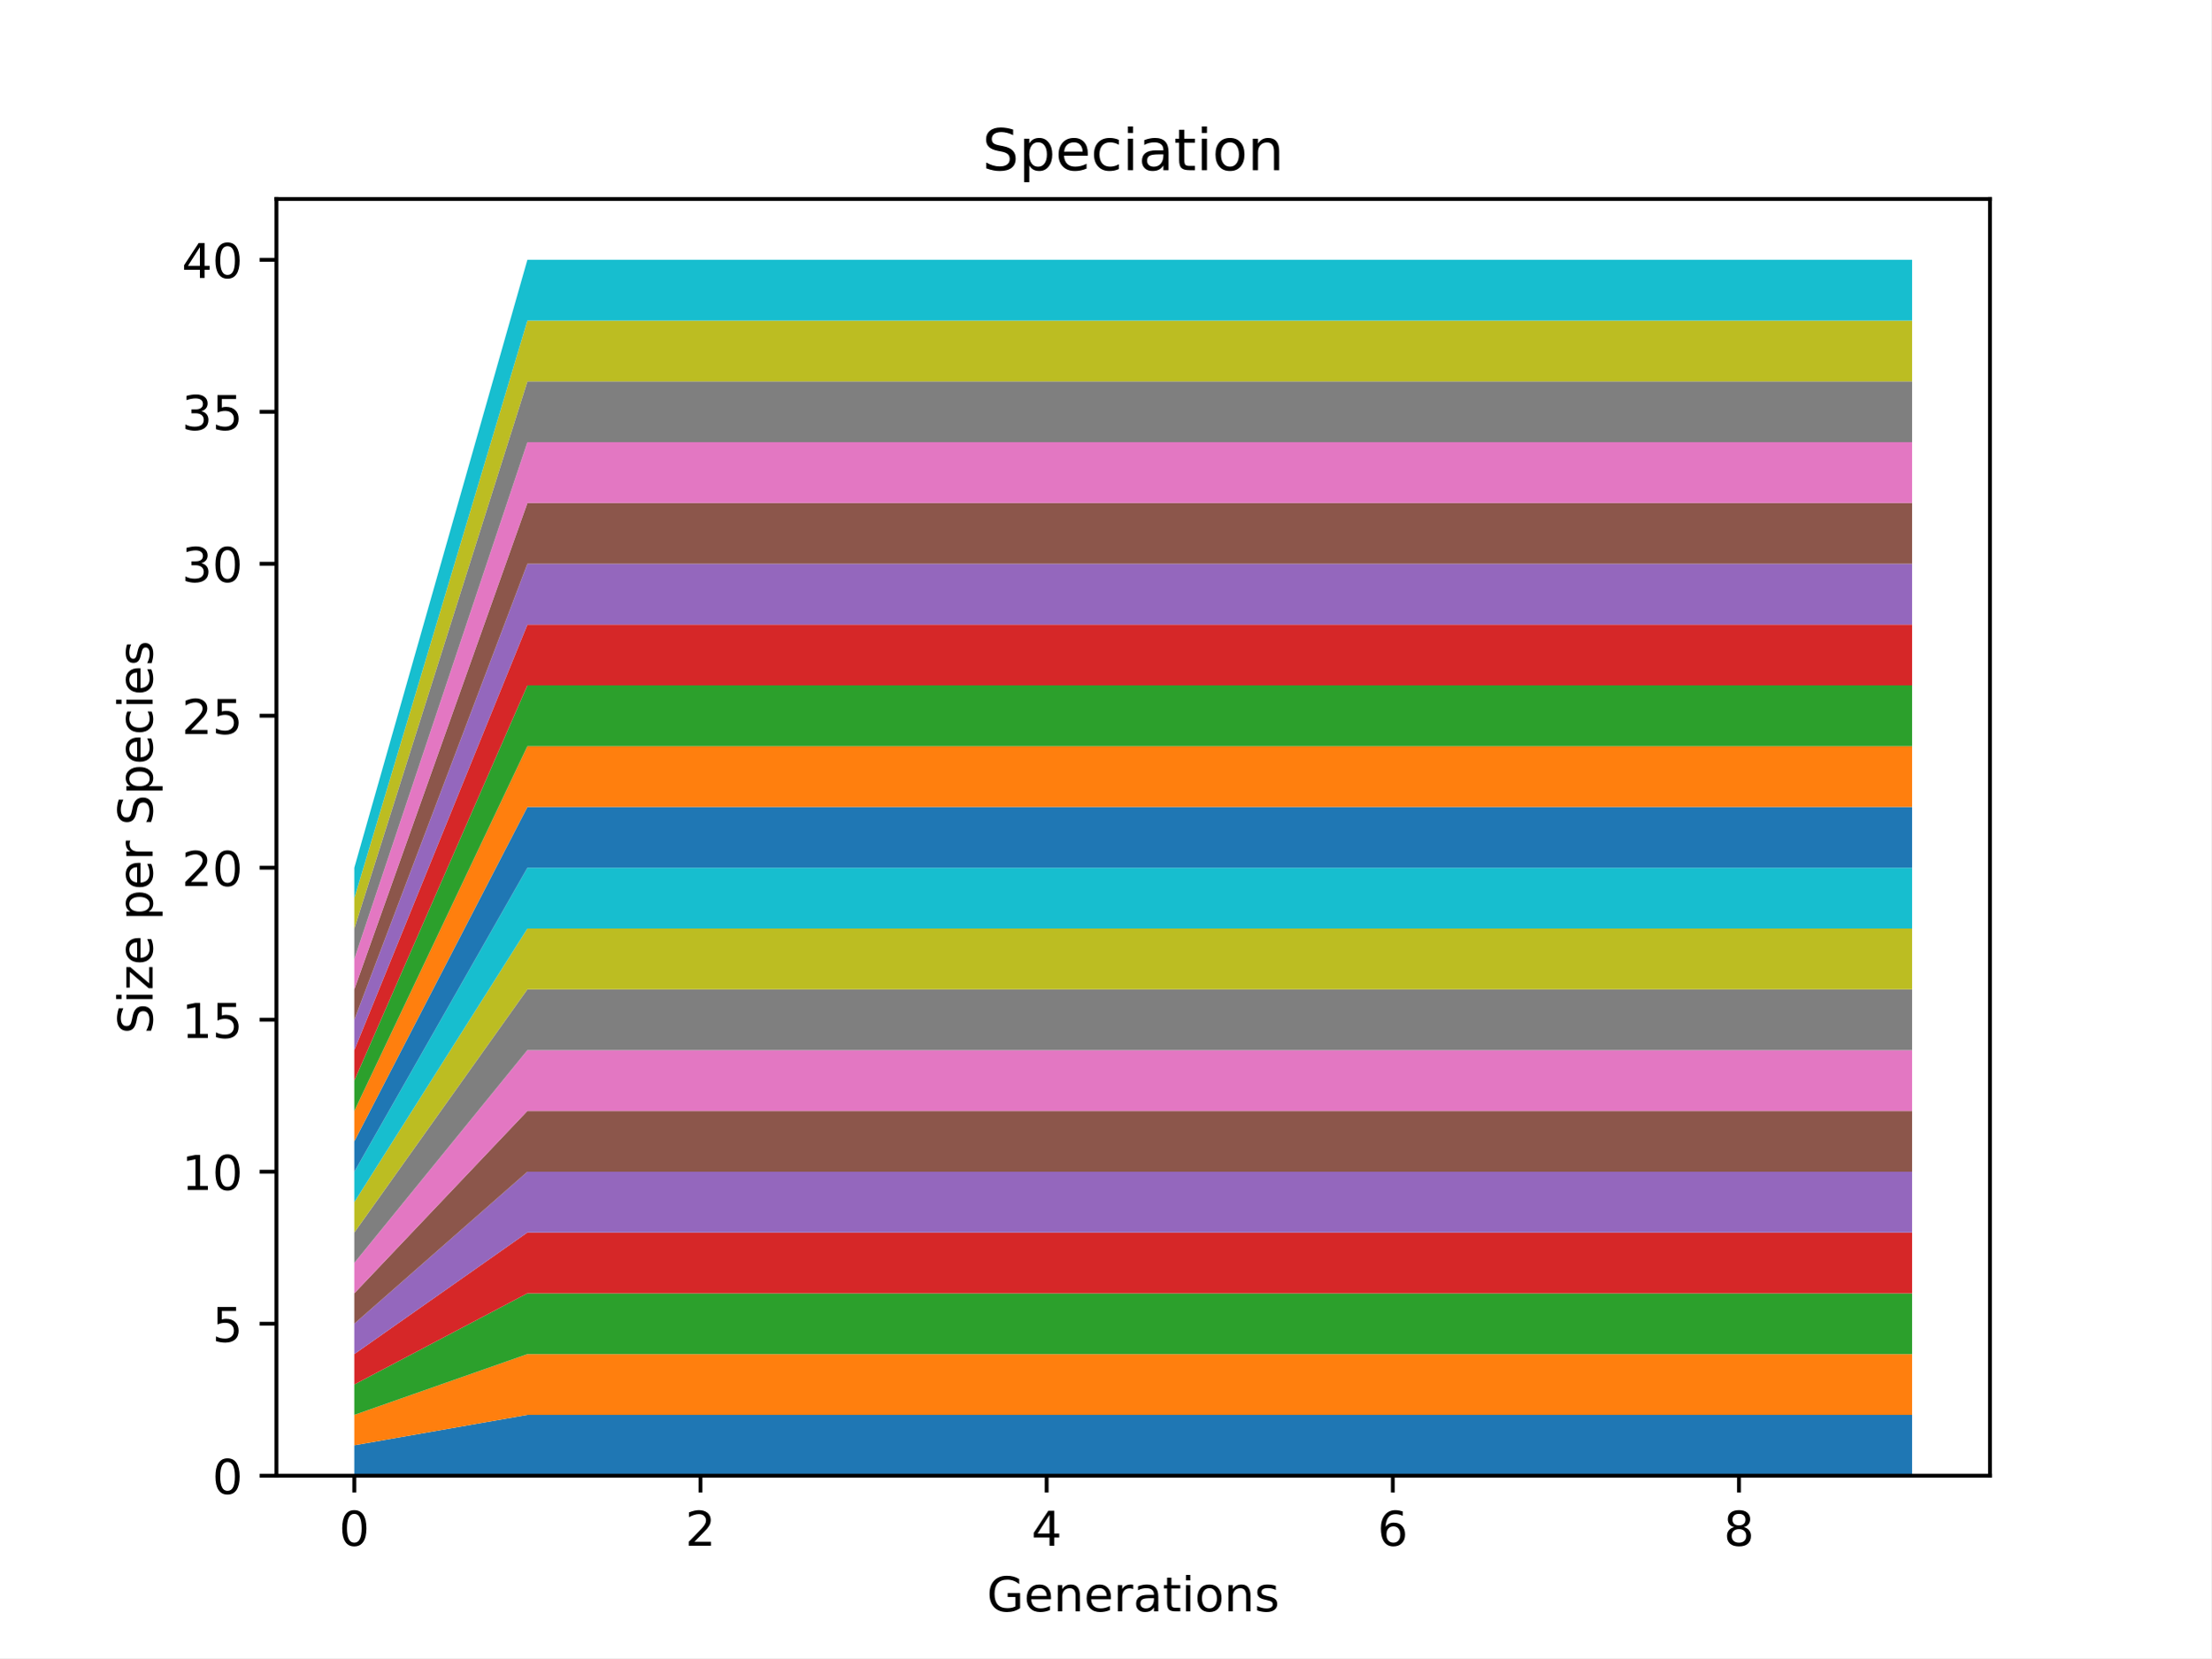
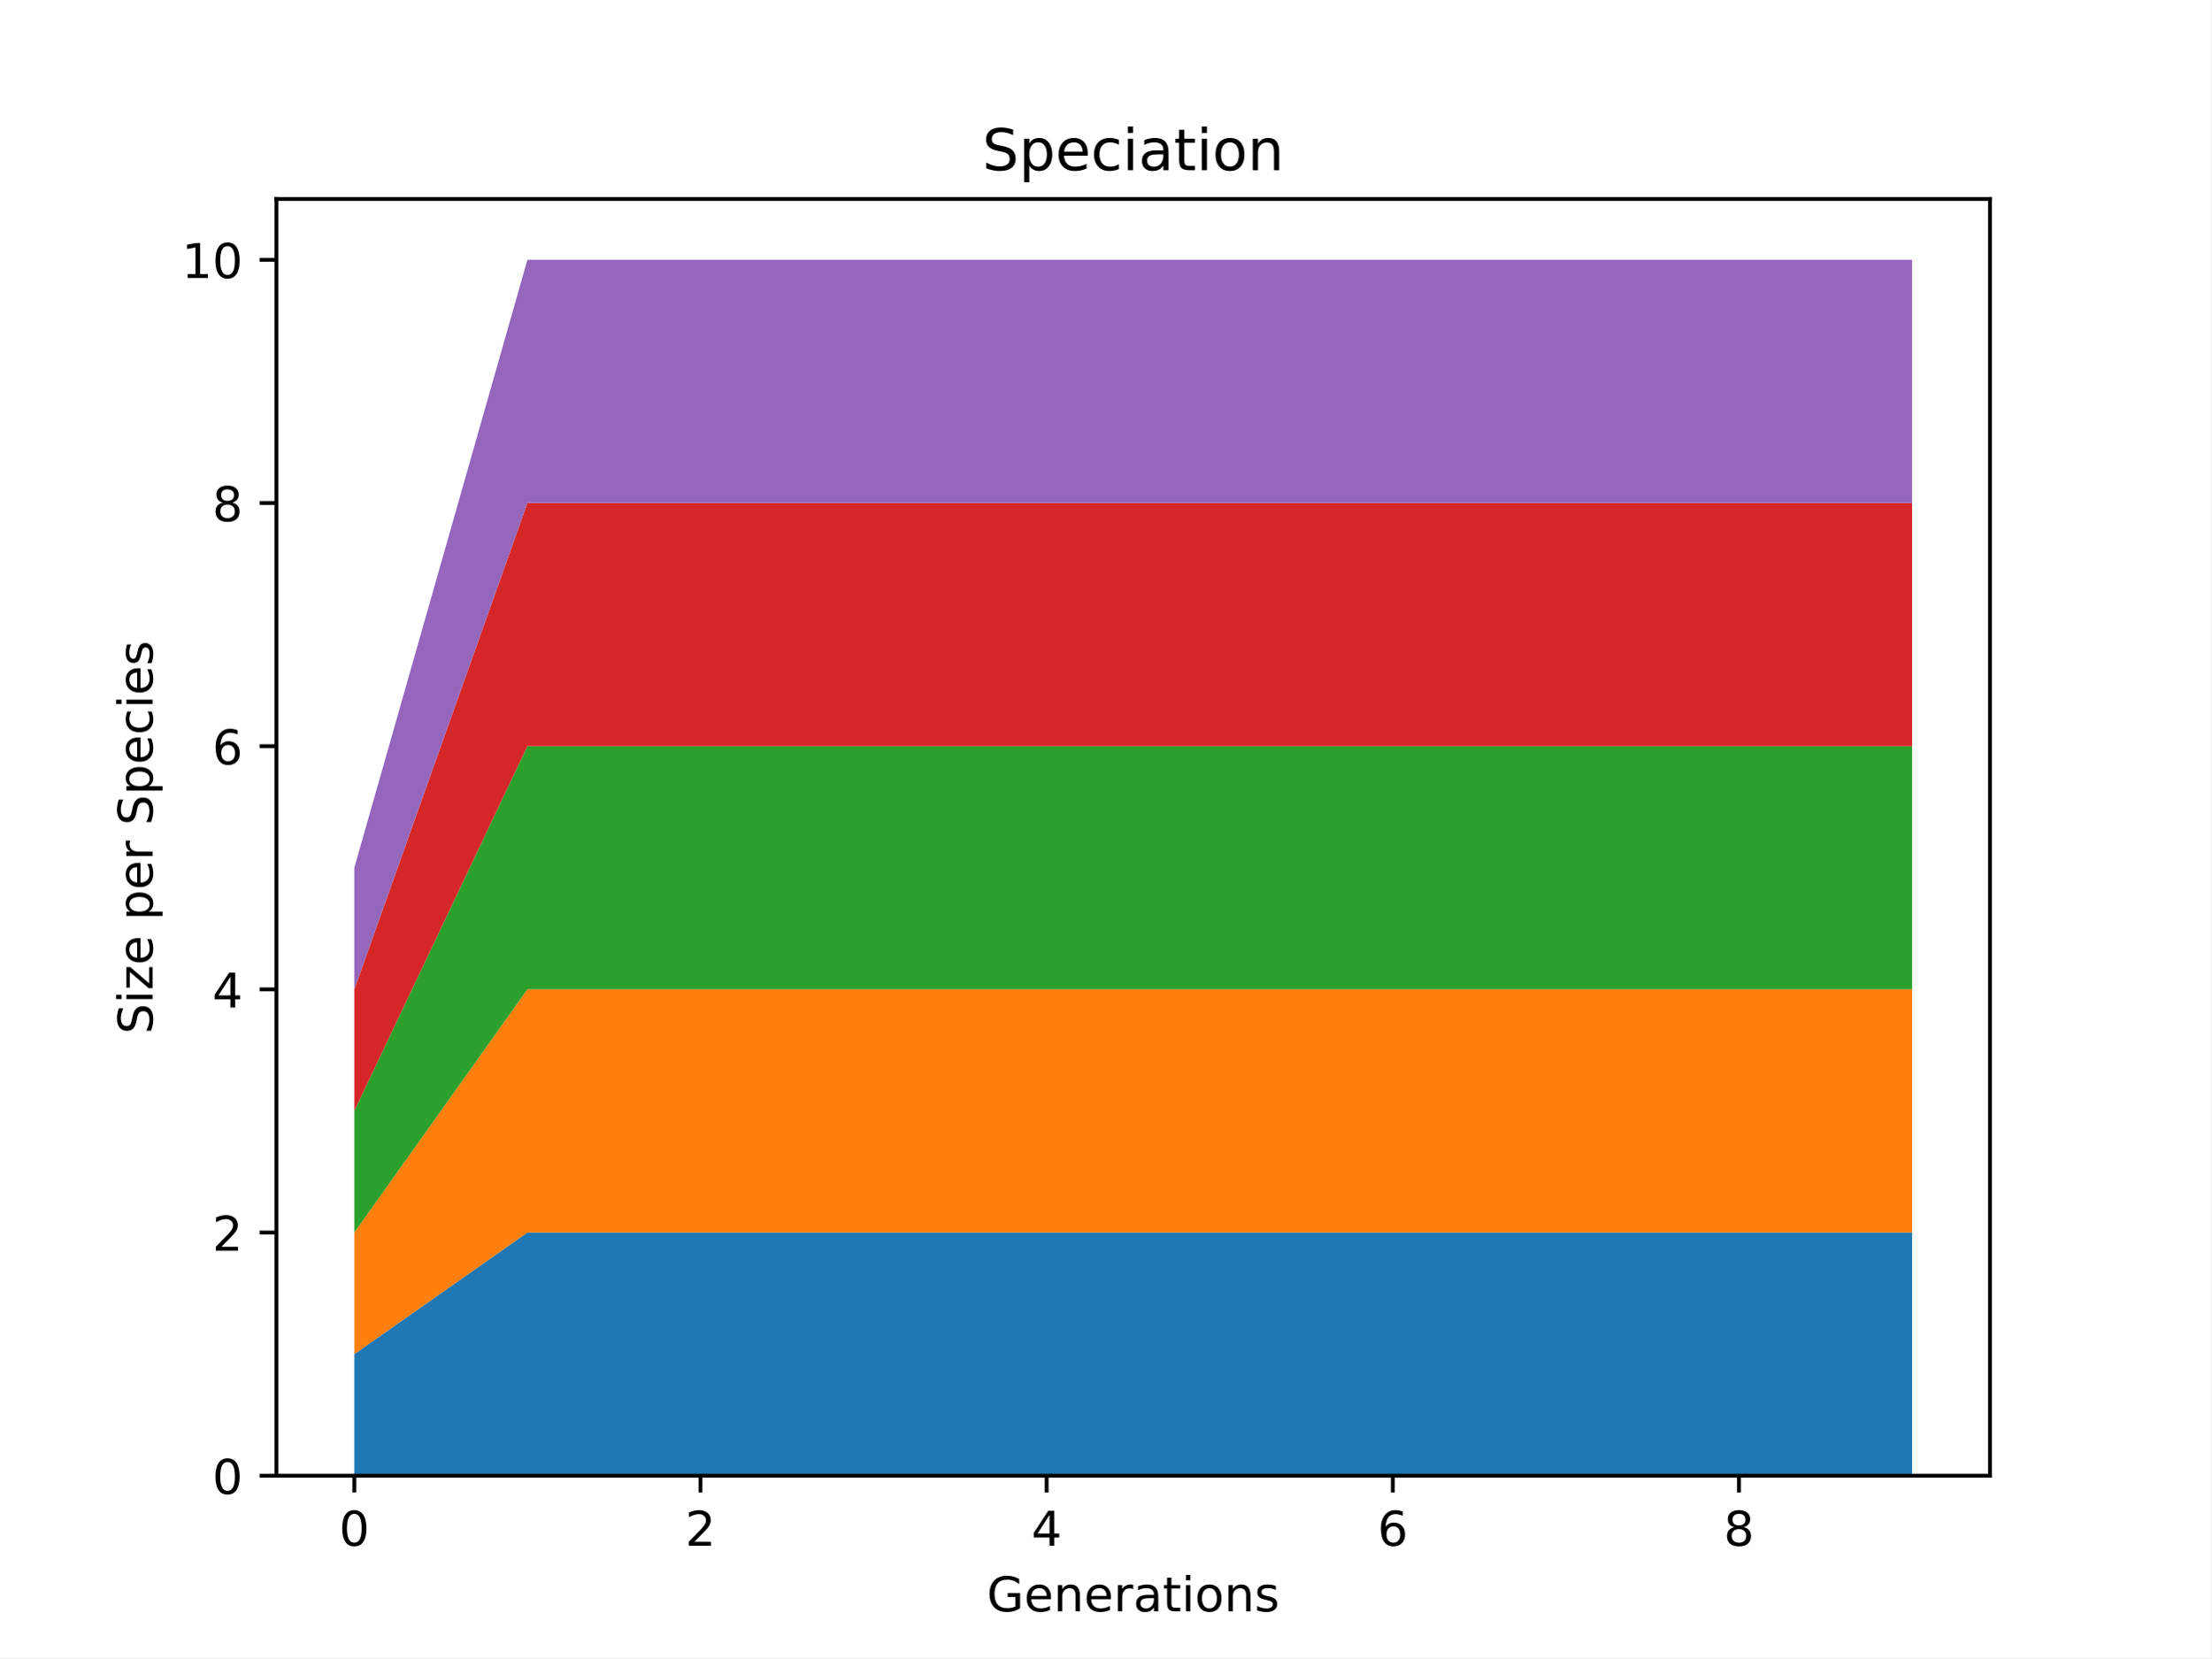
<svg xmlns="http://www.w3.org/2000/svg" xmlns:xlink="http://www.w3.org/1999/xlink" height="345.6pt" version="1.1" viewBox="0 0 460.8 345.6" width="460.8pt">
  <defs>
    <style type="text/css">*{stroke-linecap:butt;stroke-linejoin:round;}</style>
  </defs>
  <g id="figure_1">
    <g id="patch_1">
      <path d="M 0 345.6  L 460.8 345.6  L 460.8 0  L 0 0  z " style="fill:#ffffff;" />
    </g>
    <g id="axes_1">
      <g id="patch_2">
        <path d="M 57.6 307.584  L 414.72 307.584  L 414.72 41.472  L 57.6 41.472  z " style="fill:#ffffff;" />
      </g>
      <g id="PolyCollection_1">
-         <path clip-path="url(#pa47e02e746)" d="M 73.833 301.248  L 73.833 307.584  L 109.905 307.584  L 145.978 307.584  L 182.051 307.584  L 218.124 307.584  L 254.196 307.584  L 290.269 307.584  L 326.342 307.584  L 362.415 307.584  L 398.487 307.584  L 398.487 294.912  L 398.487 294.912  L 362.415 294.912  L 326.342 294.912  L 290.269 294.912  L 254.196 294.912  L 218.124 294.912  L 182.051 294.912  L 145.978 294.912  L 109.905 294.912  L 73.833 301.248  z " style="fill:#1f77b4;" />
+         <path clip-path="url(#pd487f78504)" d="M 73.833 282.24  L 73.833 307.584  L 109.905 307.584  L 145.978 307.584  L 182.051 307.584  L 218.124 307.584  L 254.196 307.584  L 290.269 307.584  L 326.342 307.584  L 362.415 307.584  L 398.487 307.584  L 398.487 256.896  L 398.487 256.896  L 362.415 256.896  L 326.342 256.896  L 290.269 256.896  L 254.196 256.896  L 218.124 256.896  L 182.051 256.896  L 145.978 256.896  L 109.905 256.896  L 73.833 282.24  z " style="fill:#1f77b4;" />
      </g>
      <g id="PolyCollection_2">
-         <path clip-path="url(#pa47e02e746)" d="M 73.833 294.912  L 73.833 301.248  L 109.905 294.912  L 145.978 294.912  L 182.051 294.912  L 218.124 294.912  L 254.196 294.912  L 290.269 294.912  L 326.342 294.912  L 362.415 294.912  L 398.487 294.912  L 398.487 282.24  L 398.487 282.24  L 362.415 282.24  L 326.342 282.24  L 290.269 282.24  L 254.196 282.24  L 218.124 282.24  L 182.051 282.24  L 145.978 282.24  L 109.905 282.24  L 73.833 294.912  z " style="fill:#ff7f0e;" />
+         <path clip-path="url(#pd487f78504)" d="M 73.833 256.896  L 73.833 282.24  L 109.905 256.896  L 145.978 256.896  L 182.051 256.896  L 218.124 256.896  L 254.196 256.896  L 290.269 256.896  L 326.342 256.896  L 362.415 256.896  L 398.487 256.896  L 398.487 206.208  L 398.487 206.208  L 362.415 206.208  L 326.342 206.208  L 290.269 206.208  L 254.196 206.208  L 218.124 206.208  L 182.051 206.208  L 145.978 206.208  L 109.905 206.208  L 73.833 256.896  z " style="fill:#ff7f0e;" />
      </g>
      <g id="PolyCollection_3">
-         <path clip-path="url(#pa47e02e746)" d="M 73.833 288.576  L 73.833 294.912  L 109.905 282.24  L 145.978 282.24  L 182.051 282.24  L 218.124 282.24  L 254.196 282.24  L 290.269 282.24  L 326.342 282.24  L 362.415 282.24  L 398.487 282.24  L 398.487 269.568  L 398.487 269.568  L 362.415 269.568  L 326.342 269.568  L 290.269 269.568  L 254.196 269.568  L 218.124 269.568  L 182.051 269.568  L 145.978 269.568  L 109.905 269.568  L 73.833 288.576  z " style="fill:#2ca02c;" />
+         <path clip-path="url(#pd487f78504)" d="M 73.833 231.552  L 73.833 256.896  L 109.905 206.208  L 145.978 206.208  L 182.051 206.208  L 218.124 206.208  L 254.196 206.208  L 290.269 206.208  L 326.342 206.208  L 362.415 206.208  L 398.487 206.208  L 398.487 155.52  L 398.487 155.52  L 362.415 155.52  L 326.342 155.52  L 290.269 155.52  L 254.196 155.52  L 218.124 155.52  L 182.051 155.52  L 145.978 155.52  L 109.905 155.52  L 73.833 231.552  z " style="fill:#2ca02c;" />
      </g>
      <g id="PolyCollection_4">
-         <path clip-path="url(#pa47e02e746)" d="M 73.833 282.24  L 73.833 288.576  L 109.905 269.568  L 145.978 269.568  L 182.051 269.568  L 218.124 269.568  L 254.196 269.568  L 290.269 269.568  L 326.342 269.568  L 362.415 269.568  L 398.487 269.568  L 398.487 256.896  L 398.487 256.896  L 362.415 256.896  L 326.342 256.896  L 290.269 256.896  L 254.196 256.896  L 218.124 256.896  L 182.051 256.896  L 145.978 256.896  L 109.905 256.896  L 73.833 282.24  z " style="fill:#d62728;" />
+         <path clip-path="url(#pd487f78504)" d="M 73.833 206.208  L 73.833 231.552  L 109.905 155.52  L 145.978 155.52  L 182.051 155.52  L 218.124 155.52  L 254.196 155.52  L 290.269 155.52  L 326.342 155.52  L 362.415 155.52  L 398.487 155.52  L 398.487 104.832  L 398.487 104.832  L 362.415 104.832  L 326.342 104.832  L 290.269 104.832  L 254.196 104.832  L 218.124 104.832  L 182.051 104.832  L 145.978 104.832  L 109.905 104.832  L 73.833 206.208  z " style="fill:#d62728;" />
      </g>
      <g id="PolyCollection_5">
-         <path clip-path="url(#pa47e02e746)" d="M 73.833 275.904  L 73.833 282.24  L 109.905 256.896  L 145.978 256.896  L 182.051 256.896  L 218.124 256.896  L 254.196 256.896  L 290.269 256.896  L 326.342 256.896  L 362.415 256.896  L 398.487 256.896  L 398.487 244.224  L 398.487 244.224  L 362.415 244.224  L 326.342 244.224  L 290.269 244.224  L 254.196 244.224  L 218.124 244.224  L 182.051 244.224  L 145.978 244.224  L 109.905 244.224  L 73.833 275.904  z " style="fill:#9467bd;" />
-       </g>
-       <g id="PolyCollection_6">
-         <path clip-path="url(#pa47e02e746)" d="M 73.833 269.568  L 73.833 275.904  L 109.905 244.224  L 145.978 244.224  L 182.051 244.224  L 218.124 244.224  L 254.196 244.224  L 290.269 244.224  L 326.342 244.224  L 362.415 244.224  L 398.487 244.224  L 398.487 231.552  L 398.487 231.552  L 362.415 231.552  L 326.342 231.552  L 290.269 231.552  L 254.196 231.552  L 218.124 231.552  L 182.051 231.552  L 145.978 231.552  L 109.905 231.552  L 73.833 269.568  z " style="fill:#8c564b;" />
-       </g>
-       <g id="PolyCollection_7">
-         <path clip-path="url(#pa47e02e746)" d="M 73.833 263.232  L 73.833 269.568  L 109.905 231.552  L 145.978 231.552  L 182.051 231.552  L 218.124 231.552  L 254.196 231.552  L 290.269 231.552  L 326.342 231.552  L 362.415 231.552  L 398.487 231.552  L 398.487 218.88  L 398.487 218.88  L 362.415 218.88  L 326.342 218.88  L 290.269 218.88  L 254.196 218.88  L 218.124 218.88  L 182.051 218.88  L 145.978 218.88  L 109.905 218.88  L 73.833 263.232  z " style="fill:#e377c2;" />
-       </g>
-       <g id="PolyCollection_8">
-         <path clip-path="url(#pa47e02e746)" d="M 73.833 256.896  L 73.833 263.232  L 109.905 218.88  L 145.978 218.88  L 182.051 218.88  L 218.124 218.88  L 254.196 218.88  L 290.269 218.88  L 326.342 218.88  L 362.415 218.88  L 398.487 218.88  L 398.487 206.208  L 398.487 206.208  L 362.415 206.208  L 326.342 206.208  L 290.269 206.208  L 254.196 206.208  L 218.124 206.208  L 182.051 206.208  L 145.978 206.208  L 109.905 206.208  L 73.833 256.896  z " style="fill:#7f7f7f;" />
-       </g>
-       <g id="PolyCollection_9">
-         <path clip-path="url(#pa47e02e746)" d="M 73.833 250.56  L 73.833 256.896  L 109.905 206.208  L 145.978 206.208  L 182.051 206.208  L 218.124 206.208  L 254.196 206.208  L 290.269 206.208  L 326.342 206.208  L 362.415 206.208  L 398.487 206.208  L 398.487 193.536  L 398.487 193.536  L 362.415 193.536  L 326.342 193.536  L 290.269 193.536  L 254.196 193.536  L 218.124 193.536  L 182.051 193.536  L 145.978 193.536  L 109.905 193.536  L 73.833 250.56  z " style="fill:#bcbd22;" />
-       </g>
-       <g id="PolyCollection_10">
-         <path clip-path="url(#pa47e02e746)" d="M 73.833 244.224  L 73.833 250.56  L 109.905 193.536  L 145.978 193.536  L 182.051 193.536  L 218.124 193.536  L 254.196 193.536  L 290.269 193.536  L 326.342 193.536  L 362.415 193.536  L 398.487 193.536  L 398.487 180.864  L 398.487 180.864  L 362.415 180.864  L 326.342 180.864  L 290.269 180.864  L 254.196 180.864  L 218.124 180.864  L 182.051 180.864  L 145.978 180.864  L 109.905 180.864  L 73.833 244.224  z " style="fill:#17becf;" />
-       </g>
-       <g id="PolyCollection_11">
-         <path clip-path="url(#pa47e02e746)" d="M 73.833 237.888  L 73.833 244.224  L 109.905 180.864  L 145.978 180.864  L 182.051 180.864  L 218.124 180.864  L 254.196 180.864  L 290.269 180.864  L 326.342 180.864  L 362.415 180.864  L 398.487 180.864  L 398.487 168.192  L 398.487 168.192  L 362.415 168.192  L 326.342 168.192  L 290.269 168.192  L 254.196 168.192  L 218.124 168.192  L 182.051 168.192  L 145.978 168.192  L 109.905 168.192  L 73.833 237.888  z " style="fill:#1f77b4;" />
-       </g>
-       <g id="PolyCollection_12">
-         <path clip-path="url(#pa47e02e746)" d="M 73.833 231.552  L 73.833 237.888  L 109.905 168.192  L 145.978 168.192  L 182.051 168.192  L 218.124 168.192  L 254.196 168.192  L 290.269 168.192  L 326.342 168.192  L 362.415 168.192  L 398.487 168.192  L 398.487 155.52  L 398.487 155.52  L 362.415 155.52  L 326.342 155.52  L 290.269 155.52  L 254.196 155.52  L 218.124 155.52  L 182.051 155.52  L 145.978 155.52  L 109.905 155.52  L 73.833 231.552  z " style="fill:#ff7f0e;" />
-       </g>
-       <g id="PolyCollection_13">
-         <path clip-path="url(#pa47e02e746)" d="M 73.833 225.216  L 73.833 231.552  L 109.905 155.52  L 145.978 155.52  L 182.051 155.52  L 218.124 155.52  L 254.196 155.52  L 290.269 155.52  L 326.342 155.52  L 362.415 155.52  L 398.487 155.52  L 398.487 142.848  L 398.487 142.848  L 362.415 142.848  L 326.342 142.848  L 290.269 142.848  L 254.196 142.848  L 218.124 142.848  L 182.051 142.848  L 145.978 142.848  L 109.905 142.848  L 73.833 225.216  z " style="fill:#2ca02c;" />
-       </g>
-       <g id="PolyCollection_14">
-         <path clip-path="url(#pa47e02e746)" d="M 73.833 218.88  L 73.833 225.216  L 109.905 142.848  L 145.978 142.848  L 182.051 142.848  L 218.124 142.848  L 254.196 142.848  L 290.269 142.848  L 326.342 142.848  L 362.415 142.848  L 398.487 142.848  L 398.487 130.176  L 398.487 130.176  L 362.415 130.176  L 326.342 130.176  L 290.269 130.176  L 254.196 130.176  L 218.124 130.176  L 182.051 130.176  L 145.978 130.176  L 109.905 130.176  L 73.833 218.88  z " style="fill:#d62728;" />
-       </g>
-       <g id="PolyCollection_15">
-         <path clip-path="url(#pa47e02e746)" d="M 73.833 212.544  L 73.833 218.88  L 109.905 130.176  L 145.978 130.176  L 182.051 130.176  L 218.124 130.176  L 254.196 130.176  L 290.269 130.176  L 326.342 130.176  L 362.415 130.176  L 398.487 130.176  L 398.487 117.504  L 398.487 117.504  L 362.415 117.504  L 326.342 117.504  L 290.269 117.504  L 254.196 117.504  L 218.124 117.504  L 182.051 117.504  L 145.978 117.504  L 109.905 117.504  L 73.833 212.544  z " style="fill:#9467bd;" />
-       </g>
-       <g id="PolyCollection_16">
-         <path clip-path="url(#pa47e02e746)" d="M 73.833 206.208  L 73.833 212.544  L 109.905 117.504  L 145.978 117.504  L 182.051 117.504  L 218.124 117.504  L 254.196 117.504  L 290.269 117.504  L 326.342 117.504  L 362.415 117.504  L 398.487 117.504  L 398.487 104.832  L 398.487 104.832  L 362.415 104.832  L 326.342 104.832  L 290.269 104.832  L 254.196 104.832  L 218.124 104.832  L 182.051 104.832  L 145.978 104.832  L 109.905 104.832  L 73.833 206.208  z " style="fill:#8c564b;" />
-       </g>
-       <g id="PolyCollection_17">
-         <path clip-path="url(#pa47e02e746)" d="M 73.833 199.872  L 73.833 206.208  L 109.905 104.832  L 145.978 104.832  L 182.051 104.832  L 218.124 104.832  L 254.196 104.832  L 290.269 104.832  L 326.342 104.832  L 362.415 104.832  L 398.487 104.832  L 398.487 92.16  L 398.487 92.16  L 362.415 92.16  L 326.342 92.16  L 290.269 92.16  L 254.196 92.16  L 218.124 92.16  L 182.051 92.16  L 145.978 92.16  L 109.905 92.16  L 73.833 199.872  z " style="fill:#e377c2;" />
-       </g>
-       <g id="PolyCollection_18">
-         <path clip-path="url(#pa47e02e746)" d="M 73.833 193.536  L 73.833 199.872  L 109.905 92.16  L 145.978 92.16  L 182.051 92.16  L 218.124 92.16  L 254.196 92.16  L 290.269 92.16  L 326.342 92.16  L 362.415 92.16  L 398.487 92.16  L 398.487 79.488  L 398.487 79.488  L 362.415 79.488  L 326.342 79.488  L 290.269 79.488  L 254.196 79.488  L 218.124 79.488  L 182.051 79.488  L 145.978 79.488  L 109.905 79.488  L 73.833 193.536  z " style="fill:#7f7f7f;" />
-       </g>
-       <g id="PolyCollection_19">
-         <path clip-path="url(#pa47e02e746)" d="M 73.833 187.2  L 73.833 193.536  L 109.905 79.488  L 145.978 79.488  L 182.051 79.488  L 218.124 79.488  L 254.196 79.488  L 290.269 79.488  L 326.342 79.488  L 362.415 79.488  L 398.487 79.488  L 398.487 66.816  L 398.487 66.816  L 362.415 66.816  L 326.342 66.816  L 290.269 66.816  L 254.196 66.816  L 218.124 66.816  L 182.051 66.816  L 145.978 66.816  L 109.905 66.816  L 73.833 187.2  z " style="fill:#bcbd22;" />
-       </g>
-       <g id="PolyCollection_20">
-         <path clip-path="url(#pa47e02e746)" d="M 73.833 180.864  L 73.833 187.2  L 109.905 66.816  L 145.978 66.816  L 182.051 66.816  L 218.124 66.816  L 254.196 66.816  L 290.269 66.816  L 326.342 66.816  L 362.415 66.816  L 398.487 66.816  L 398.487 54.144  L 398.487 54.144  L 362.415 54.144  L 326.342 54.144  L 290.269 54.144  L 254.196 54.144  L 218.124 54.144  L 182.051 54.144  L 145.978 54.144  L 109.905 54.144  L 73.833 180.864  z " style="fill:#17becf;" />
+         <path clip-path="url(#pd487f78504)" d="M 73.833 180.864  L 73.833 206.208  L 109.905 104.832  L 145.978 104.832  L 182.051 104.832  L 218.124 104.832  L 254.196 104.832  L 290.269 104.832  L 326.342 104.832  L 362.415 104.832  L 398.487 104.832  L 398.487 54.144  L 398.487 54.144  L 362.415 54.144  L 326.342 54.144  L 290.269 54.144  L 254.196 54.144  L 218.124 54.144  L 182.051 54.144  L 145.978 54.144  L 109.905 54.144  L 73.833 180.864  z " style="fill:#9467bd;" />
      </g>
      <g id="matplotlib.axis_1">
        <g id="xtick_1">
          <g id="line2d_1">
            <defs>
-               <path d="M 0 0  L 0 3.5  " id="md914ada69d" style="stroke:#000000;stroke-width:0.8;" />
-             </defs>
-             <g>
-               <use style="stroke:#000000;stroke-width:0.8;" x="73.833" xlink:href="#md914ada69d" y="307.584" />
+               <path d="M 0 0  L 0 3.5  " id="m5b52d6df83" style="stroke:#000000;stroke-width:0.8;" />
+             </defs>
+             <g>
+               <use style="stroke:#000000;stroke-width:0.8;" x="73.833" xlink:href="#m5b52d6df83" y="307.584" />
            </g>
          </g>
          <g id="text_1">
            <g transform="translate(70.65148 322.1824)scale(0.1 -0.1)">
              <defs>
                <path d="M 2034 4250  Q 1547 4250 1301 3770  Q 1056 3291 1056 2328  Q 1056 1369 1301 889  Q 1547 409 2034 409  Q 2525 409 2770 889  Q 3016 1369 3016 2328  Q 3016 3291 2770 3770  Q 2525 4250 2034 4250  z M 2034 4750  Q 2819 4750 3233 4129  Q 3647 3509 3647 2328  Q 3647 1150 3233 529  Q 2819 -91 2034 -91  Q 1250 -91 836 529  Q 422 1150 422 2328  Q 422 3509 836 4129  Q 1250 4750 2034 4750  z " id="DejaVuSans-30" transform="scale(0.015625)" />
              </defs>
              <use xlink:href="#DejaVuSans-30" />
            </g>
          </g>
        </g>
        <g id="xtick_2">
          <g id="line2d_2">
            <g>
-               <use style="stroke:#000000;stroke-width:0.8;" x="145.978" xlink:href="#md914ada69d" y="307.584" />
+               <use style="stroke:#000000;stroke-width:0.8;" x="145.978" xlink:href="#m5b52d6df83" y="307.584" />
            </g>
          </g>
          <g id="text_2">
            <g transform="translate(142.7969 322.1824)scale(0.1 -0.1)">
              <defs>
                <path d="M 1228 531  L 3431 531  L 3431 0  L 469 0  L 469 531  Q 828 903 1448 1529  Q 2069 2156 2228 2338  Q 2531 2678 2651 2914  Q 2772 3150 2772 3378  Q 2772 3750 2511 3984  Q 2250 4219 1831 4219  Q 1534 4219 1204 4116  Q 875 4013 500 3803  L 500 4441  Q 881 4594 1212 4672  Q 1544 4750 1819 4750  Q 2544 4750 2975 4387  Q 3406 4025 3406 3419  Q 3406 3131 3298 2873  Q 3191 2616 2906 2266  Q 2828 2175 2409 1742  Q 1991 1309 1228 531  z " id="DejaVuSans-32" transform="scale(0.015625)" />
              </defs>
              <use xlink:href="#DejaVuSans-32" />
            </g>
          </g>
        </g>
        <g id="xtick_3">
          <g id="line2d_3">
            <g>
-               <use style="stroke:#000000;stroke-width:0.8;" x="218.124" xlink:href="#md914ada69d" y="307.584" />
+               <use style="stroke:#000000;stroke-width:0.8;" x="218.124" xlink:href="#m5b52d6df83" y="307.584" />
            </g>
          </g>
          <g id="text_3">
            <g transform="translate(214.9424 322.1824)scale(0.1 -0.1)">
              <defs>
                <path d="M 2419 4116  L 825 1625  L 2419 1625  L 2419 4116  z M 2253 4666  L 3047 4666  L 3047 1625  L 3713 1625  L 3713 1100  L 3047 1100  L 3047 0  L 2419 0  L 2419 1100  L 313 1100  L 313 1709  L 2253 4666  z " id="DejaVuSans-34" transform="scale(0.015625)" />
              </defs>
              <use xlink:href="#DejaVuSans-34" />
            </g>
          </g>
        </g>
        <g id="xtick_4">
          <g id="line2d_4">
            <g>
-               <use style="stroke:#000000;stroke-width:0.8;" x="290.269" xlink:href="#md914ada69d" y="307.584" />
+               <use style="stroke:#000000;stroke-width:0.8;" x="290.269" xlink:href="#m5b52d6df83" y="307.584" />
            </g>
          </g>
          <g id="text_4">
            <g transform="translate(287.0878 322.1824)scale(0.1 -0.1)">
              <defs>
                <path d="M 2113 2584  Q 1688 2584 1439 2293  Q 1191 2003 1191 1497  Q 1191 994 1439 701  Q 1688 409 2113 409  Q 2538 409 2786 701  Q 3034 994 3034 1497  Q 3034 2003 2786 2293  Q 2538 2584 2113 2584  z M 3366 4563  L 3366 3988  Q 3128 4100 2886 4159  Q 2644 4219 2406 4219  Q 1781 4219 1451 3797  Q 1122 3375 1075 2522  Q 1259 2794 1537 2939  Q 1816 3084 2150 3084  Q 2853 3084 3261 2657  Q 3669 2231 3669 1497  Q 3669 778 3244 343  Q 2819 -91 2113 -91  Q 1303 -91 875 529  Q 447 1150 447 2328  Q 447 3434 972 4092  Q 1497 4750 2381 4750  Q 2619 4750 2861 4703  Q 3103 4656 3366 4563  z " id="DejaVuSans-36" transform="scale(0.015625)" />
              </defs>
              <use xlink:href="#DejaVuSans-36" />
            </g>
          </g>
        </g>
        <g id="xtick_5">
          <g id="line2d_5">
            <g>
-               <use style="stroke:#000000;stroke-width:0.8;" x="362.415" xlink:href="#md914ada69d" y="307.584" />
+               <use style="stroke:#000000;stroke-width:0.8;" x="362.415" xlink:href="#m5b52d6df83" y="307.584" />
            </g>
          </g>
          <g id="text_5">
            <g transform="translate(359.2333 322.1824)scale(0.1 -0.1)">
              <defs>
                <path d="M 2034 2216  Q 1584 2216 1326 1975  Q 1069 1734 1069 1313  Q 1069 891 1326 650  Q 1584 409 2034 409  Q 2484 409 2743 651  Q 3003 894 3003 1313  Q 3003 1734 2745 1975  Q 2488 2216 2034 2216  z M 1403 2484  Q 997 2584 770 2862  Q 544 3141 544 3541  Q 544 4100 942 4425  Q 1341 4750 2034 4750  Q 2731 4750 3128 4425  Q 3525 4100 3525 3541  Q 3525 3141 3298 2862  Q 3072 2584 2669 2484  Q 3125 2378 3379 2068  Q 3634 1759 3634 1313  Q 3634 634 3220 271  Q 2806 -91 2034 -91  Q 1263 -91 848 271  Q 434 634 434 1313  Q 434 1759 690 2068  Q 947 2378 1403 2484  z M 1172 3481  Q 1172 3119 1398 2916  Q 1625 2713 2034 2713  Q 2441 2713 2670 2916  Q 2900 3119 2900 3481  Q 2900 3844 2670 4047  Q 2441 4250 2034 4250  Q 1625 4250 1398 4047  Q 1172 3844 1172 3481  z " id="DejaVuSans-38" transform="scale(0.015625)" />
              </defs>
              <use xlink:href="#DejaVuSans-38" />
            </g>
          </g>
        </g>
        <g id="text_6">
          <g transform="translate(205.6623 335.8606)scale(0.1 -0.1)">
            <defs>
              <path d="M 3809 666  L 3809 1919  L 2778 1919  L 2778 2438  L 4434 2438  L 4434 434  Q 4069 175 3628 42  Q 3188 -91 2688 -91  Q 1594 -91 976 548  Q 359 1188 359 2328  Q 359 3472 976 4111  Q 1594 4750 2688 4750  Q 3144 4750 3555 4637  Q 3966 4525 4313 4306  L 4313 3634  Q 3963 3931 3569 4081  Q 3175 4231 2741 4231  Q 1884 4231 1454 3753  Q 1025 3275 1025 2328  Q 1025 1384 1454 906  Q 1884 428 2741 428  Q 3075 428 3337 486  Q 3600 544 3809 666  z " id="DejaVuSans-47" transform="scale(0.015625)" />
              <path d="M 3597 1894  L 3597 1613  L 953 1613  Q 991 1019 1311 708  Q 1631 397 2203 397  Q 2534 397 2845 478  Q 3156 559 3463 722  L 3463 178  Q 3153 47 2828 -22  Q 2503 -91 2169 -91  Q 1331 -91 842 396  Q 353 884 353 1716  Q 353 2575 817 3079  Q 1281 3584 2069 3584  Q 2775 3584 3186 3129  Q 3597 2675 3597 1894  z M 3022 2063  Q 3016 2534 2758 2815  Q 2500 3097 2075 3097  Q 1594 3097 1305 2825  Q 1016 2553 972 2059  L 3022 2063  z " id="DejaVuSans-65" transform="scale(0.015625)" />
              <path d="M 3513 2113  L 3513 0  L 2938 0  L 2938 2094  Q 2938 2591 2744 2837  Q 2550 3084 2163 3084  Q 1697 3084 1428 2787  Q 1159 2491 1159 1978  L 1159 0  L 581 0  L 581 3500  L 1159 3500  L 1159 2956  Q 1366 3272 1645 3428  Q 1925 3584 2291 3584  Q 2894 3584 3203 3211  Q 3513 2838 3513 2113  z " id="DejaVuSans-6e" transform="scale(0.015625)" />
              <path d="M 2631 2963  Q 2534 3019 2420 3045  Q 2306 3072 2169 3072  Q 1681 3072 1420 2755  Q 1159 2438 1159 1844  L 1159 0  L 581 0  L 581 3500  L 1159 3500  L 1159 2956  Q 1341 3275 1631 3429  Q 1922 3584 2338 3584  Q 2397 3584 2469 3576  Q 2541 3569 2628 3553  L 2631 2963  z " id="DejaVuSans-72" transform="scale(0.015625)" />
              <path d="M 2194 1759  Q 1497 1759 1228 1600  Q 959 1441 959 1056  Q 959 750 1161 570  Q 1363 391 1709 391  Q 2188 391 2477 730  Q 2766 1069 2766 1631  L 2766 1759  L 2194 1759  z M 3341 1997  L 3341 0  L 2766 0  L 2766 531  Q 2569 213 2275 61  Q 1981 -91 1556 -91  Q 1019 -91 701 211  Q 384 513 384 1019  Q 384 1609 779 1909  Q 1175 2209 1959 2209  L 2766 2209  L 2766 2266  Q 2766 2663 2505 2880  Q 2244 3097 1772 3097  Q 1472 3097 1187 3025  Q 903 2953 641 2809  L 641 3341  Q 956 3463 1253 3523  Q 1550 3584 1831 3584  Q 2591 3584 2966 3190  Q 3341 2797 3341 1997  z " id="DejaVuSans-61" transform="scale(0.015625)" />
              <path d="M 1172 4494  L 1172 3500  L 2356 3500  L 2356 3053  L 1172 3053  L 1172 1153  Q 1172 725 1289 603  Q 1406 481 1766 481  L 2356 481  L 2356 0  L 1766 0  Q 1100 0 847 248  Q 594 497 594 1153  L 594 3053  L 172 3053  L 172 3500  L 594 3500  L 594 4494  L 1172 4494  z " id="DejaVuSans-74" transform="scale(0.015625)" />
              <path d="M 603 3500  L 1178 3500  L 1178 0  L 603 0  L 603 3500  z M 603 4863  L 1178 4863  L 1178 4134  L 603 4134  L 603 4863  z " id="DejaVuSans-69" transform="scale(0.015625)" />
              <path d="M 1959 3097  Q 1497 3097 1228 2736  Q 959 2375 959 1747  Q 959 1119 1226 758  Q 1494 397 1959 397  Q 2419 397 2687 759  Q 2956 1122 2956 1747  Q 2956 2369 2687 2733  Q 2419 3097 1959 3097  z M 1959 3584  Q 2709 3584 3137 3096  Q 3566 2609 3566 1747  Q 3566 888 3137 398  Q 2709 -91 1959 -91  Q 1206 -91 779 398  Q 353 888 353 1747  Q 353 2609 779 3096  Q 1206 3584 1959 3584  z " id="DejaVuSans-6f" transform="scale(0.015625)" />
              <path d="M 2834 3397  L 2834 2853  Q 2591 2978 2328 3040  Q 2066 3103 1784 3103  Q 1356 3103 1142 2972  Q 928 2841 928 2578  Q 928 2378 1081 2264  Q 1234 2150 1697 2047  L 1894 2003  Q 2506 1872 2764 1633  Q 3022 1394 3022 966  Q 3022 478 2636 193  Q 2250 -91 1575 -91  Q 1294 -91 989 -36  Q 684 19 347 128  L 347 722  Q 666 556 975 473  Q 1284 391 1588 391  Q 1994 391 2212 530  Q 2431 669 2431 922  Q 2431 1156 2273 1281  Q 2116 1406 1581 1522  L 1381 1569  Q 847 1681 609 1914  Q 372 2147 372 2553  Q 372 3047 722 3315  Q 1072 3584 1716 3584  Q 2034 3584 2315 3537  Q 2597 3491 2834 3397  z " id="DejaVuSans-73" transform="scale(0.015625)" />
            </defs>
            <use xlink:href="#DejaVuSans-47" />
            <use x="77.49" xlink:href="#DejaVuSans-65" />
            <use x="139.014" xlink:href="#DejaVuSans-6e" />
            <use x="202.393" xlink:href="#DejaVuSans-65" />
            <use x="263.916" xlink:href="#DejaVuSans-72" />
            <use x="305.029" xlink:href="#DejaVuSans-61" />
            <use x="366.309" xlink:href="#DejaVuSans-74" />
            <use x="405.518" xlink:href="#DejaVuSans-69" />
            <use x="433.301" xlink:href="#DejaVuSans-6f" />
            <use x="494.482" xlink:href="#DejaVuSans-6e" />
            <use x="557.861" xlink:href="#DejaVuSans-73" />
          </g>
        </g>
      </g>
      <g id="matplotlib.axis_2">
        <g id="ytick_1">
          <g id="line2d_6">
            <defs>
-               <path d="M 0 0  L -3.5 0  " id="m8fd04fd189" style="stroke:#000000;stroke-width:0.8;" />
-             </defs>
-             <g>
-               <use style="stroke:#000000;stroke-width:0.8;" x="57.6" xlink:href="#m8fd04fd189" y="307.584" />
+               <path d="M 0 0  L -3.5 0  " id="m4f8560c506" style="stroke:#000000;stroke-width:0.8;" />
+             </defs>
+             <g>
+               <use style="stroke:#000000;stroke-width:0.8;" x="57.6" xlink:href="#m4f8560c506" y="307.584" />
            </g>
          </g>
          <g id="text_7">
            <g transform="translate(44.2375 311.3832)scale(0.1 -0.1)">
              <use xlink:href="#DejaVuSans-30" />
            </g>
          </g>
        </g>
        <g id="ytick_2">
          <g id="line2d_7">
            <g>
-               <use style="stroke:#000000;stroke-width:0.8;" x="57.6" xlink:href="#m8fd04fd189" y="275.904" />
+               <use style="stroke:#000000;stroke-width:0.8;" x="57.6" xlink:href="#m4f8560c506" y="256.896" />
            </g>
          </g>
          <g id="text_8">
-             <g transform="translate(44.2375 279.7032)scale(0.1 -0.1)">
-               <defs>
-                 <path d="M 691 4666  L 3169 4666  L 3169 4134  L 1269 4134  L 1269 2991  Q 1406 3038 1543 3061  Q 1681 3084 1819 3084  Q 2600 3084 3056 2656  Q 3513 2228 3513 1497  Q 3513 744 3044 326  Q 2575 -91 1722 -91  Q 1428 -91 1123 -41  Q 819 9 494 109  L 494 744  Q 775 591 1075 516  Q 1375 441 1709 441  Q 2250 441 2565 725  Q 2881 1009 2881 1497  Q 2881 1984 2565 2268  Q 2250 2553 1709 2553  Q 1456 2553 1204 2497  Q 953 2441 691 2322  L 691 4666  z " id="DejaVuSans-35" transform="scale(0.015625)" />
-               </defs>
-               <use xlink:href="#DejaVuSans-35" />
+             <g transform="translate(44.2375 260.6952)scale(0.1 -0.1)">
+               <use xlink:href="#DejaVuSans-32" />
            </g>
          </g>
        </g>
        <g id="ytick_3">
          <g id="line2d_8">
            <g>
-               <use style="stroke:#000000;stroke-width:0.8;" x="57.6" xlink:href="#m8fd04fd189" y="244.224" />
+               <use style="stroke:#000000;stroke-width:0.8;" x="57.6" xlink:href="#m4f8560c506" y="206.208" />
            </g>
          </g>
          <g id="text_9">
-             <g transform="translate(37.875 248.0232)scale(0.1 -0.1)">
+             <g transform="translate(44.2375 210.0072)scale(0.1 -0.1)">
+               <use xlink:href="#DejaVuSans-34" />
+             </g>
+           </g>
+         </g>
+         <g id="ytick_4">
+           <g id="line2d_9">
+             <g>
+               <use style="stroke:#000000;stroke-width:0.8;" x="57.6" xlink:href="#m4f8560c506" y="155.52" />
+             </g>
+           </g>
+           <g id="text_10">
+             <g transform="translate(44.2375 159.3192)scale(0.1 -0.1)">
+               <use xlink:href="#DejaVuSans-36" />
+             </g>
+           </g>
+         </g>
+         <g id="ytick_5">
+           <g id="line2d_10">
+             <g>
+               <use style="stroke:#000000;stroke-width:0.8;" x="57.6" xlink:href="#m4f8560c506" y="104.832" />
+             </g>
+           </g>
+           <g id="text_11">
+             <g transform="translate(44.2375 108.6312)scale(0.1 -0.1)">
+               <use xlink:href="#DejaVuSans-38" />
+             </g>
+           </g>
+         </g>
+         <g id="ytick_6">
+           <g id="line2d_11">
+             <g>
+               <use style="stroke:#000000;stroke-width:0.8;" x="57.6" xlink:href="#m4f8560c506" y="54.144" />
+             </g>
+           </g>
+           <g id="text_12">
+             <g transform="translate(37.875 57.94322)scale(0.1 -0.1)">
              <defs>
                <path d="M 794 531  L 1825 531  L 1825 4091  L 703 3866  L 703 4441  L 1819 4666  L 2450 4666  L 2450 531  L 3481 531  L 3481 0  L 794 0  L 794 531  z " id="DejaVuSans-31" transform="scale(0.015625)" />
              </defs>
              <use xlink:href="#DejaVuSans-31" />
              <use x="63.623" xlink:href="#DejaVuSans-30" />
            </g>
          </g>
        </g>
-         <g id="ytick_4">
-           <g id="line2d_9">
-             <g>
-               <use style="stroke:#000000;stroke-width:0.8;" x="57.6" xlink:href="#m8fd04fd189" y="212.544" />
-             </g>
-           </g>
-           <g id="text_10">
-             <g transform="translate(37.875 216.3432)scale(0.1 -0.1)">
-               <use xlink:href="#DejaVuSans-31" />
-               <use x="63.623" xlink:href="#DejaVuSans-35" />
-             </g>
-           </g>
-         </g>
-         <g id="ytick_5">
-           <g id="line2d_10">
-             <g>
-               <use style="stroke:#000000;stroke-width:0.8;" x="57.6" xlink:href="#m8fd04fd189" y="180.864" />
-             </g>
-           </g>
-           <g id="text_11">
-             <g transform="translate(37.875 184.6632)scale(0.1 -0.1)">
-               <use xlink:href="#DejaVuSans-32" />
-               <use x="63.623" xlink:href="#DejaVuSans-30" />
-             </g>
-           </g>
-         </g>
-         <g id="ytick_6">
-           <g id="line2d_11">
-             <g>
-               <use style="stroke:#000000;stroke-width:0.8;" x="57.6" xlink:href="#m8fd04fd189" y="149.184" />
-             </g>
-           </g>
-           <g id="text_12">
-             <g transform="translate(37.875 152.9832)scale(0.1 -0.1)">
-               <use xlink:href="#DejaVuSans-32" />
-               <use x="63.623" xlink:href="#DejaVuSans-35" />
-             </g>
-           </g>
-         </g>
-         <g id="ytick_7">
-           <g id="line2d_12">
-             <g>
-               <use style="stroke:#000000;stroke-width:0.8;" x="57.6" xlink:href="#m8fd04fd189" y="117.504" />
-             </g>
-           </g>
-           <g id="text_13">
-             <g transform="translate(37.875 121.3032)scale(0.1 -0.1)">
-               <defs>
-                 <path d="M 2597 2516  Q 3050 2419 3304 2112  Q 3559 1806 3559 1356  Q 3559 666 3084 287  Q 2609 -91 1734 -91  Q 1441 -91 1130 -33  Q 819 25 488 141  L 488 750  Q 750 597 1062 519  Q 1375 441 1716 441  Q 2309 441 2620 675  Q 2931 909 2931 1356  Q 2931 1769 2642 2001  Q 2353 2234 1838 2234  L 1294 2234  L 1294 2753  L 1863 2753  Q 2328 2753 2575 2939  Q 2822 3125 2822 3475  Q 2822 3834 2567 4026  Q 2313 4219 1838 4219  Q 1578 4219 1281 4162  Q 984 4106 628 3988  L 628 4550  Q 988 4650 1302 4700  Q 1616 4750 1894 4750  Q 2613 4750 3031 4423  Q 3450 4097 3450 3541  Q 3450 3153 3228 2886  Q 3006 2619 2597 2516  z " id="DejaVuSans-33" transform="scale(0.015625)" />
-               </defs>
-               <use xlink:href="#DejaVuSans-33" />
-               <use x="63.623" xlink:href="#DejaVuSans-30" />
-             </g>
-           </g>
-         </g>
-         <g id="ytick_8">
-           <g id="line2d_13">
-             <g>
-               <use style="stroke:#000000;stroke-width:0.8;" x="57.6" xlink:href="#m8fd04fd189" y="85.824" />
-             </g>
-           </g>
-           <g id="text_14">
-             <g transform="translate(37.875 89.62322)scale(0.1 -0.1)">
-               <use xlink:href="#DejaVuSans-33" />
-               <use x="63.623" xlink:href="#DejaVuSans-35" />
-             </g>
-           </g>
-         </g>
-         <g id="ytick_9">
-           <g id="line2d_14">
-             <g>
-               <use style="stroke:#000000;stroke-width:0.8;" x="57.6" xlink:href="#m8fd04fd189" y="54.144" />
-             </g>
-           </g>
-           <g id="text_15">
-             <g transform="translate(37.875 57.94322)scale(0.1 -0.1)">
-               <use xlink:href="#DejaVuSans-34" />
-               <use x="63.623" xlink:href="#DejaVuSans-30" />
-             </g>
-           </g>
-         </g>
-         <g id="text_16">
+         <g id="text_13">
          <g transform="translate(31.79531 215.521)rotate(-90)scale(0.1 -0.1)">
            <defs>
              <path d="M 3425 4513  L 3425 3897  Q 3066 4069 2747 4153  Q 2428 4238 2131 4238  Q 1616 4238 1336 4038  Q 1056 3838 1056 3469  Q 1056 3159 1242 3001  Q 1428 2844 1947 2747  L 2328 2669  Q 3034 2534 3370 2195  Q 3706 1856 3706 1288  Q 3706 609 3251 259  Q 2797 -91 1919 -91  Q 1588 -91 1214 -16  Q 841 59 441 206  L 441 856  Q 825 641 1194 531  Q 1563 422 1919 422  Q 2459 422 2753 634  Q 3047 847 3047 1241  Q 3047 1584 2836 1778  Q 2625 1972 2144 2069  L 1759 2144  Q 1053 2284 737 2584  Q 422 2884 422 3419  Q 422 4038 858 4394  Q 1294 4750 2059 4750  Q 2388 4750 2728 4690  Q 3069 4631 3425 4513  z " id="DejaVuSans-53" transform="scale(0.015625)" />
              <path d="M 353 3500  L 3084 3500  L 3084 2975  L 922 459  L 3084 459  L 3084 0  L 275 0  L 275 525  L 2438 3041  L 353 3041  L 353 3500  z " id="DejaVuSans-7a" transform="scale(0.015625)" />
              <path id="DejaVuSans-20" transform="scale(0.015625)" />
              <path d="M 1159 525  L 1159 -1331  L 581 -1331  L 581 3500  L 1159 3500  L 1159 2969  Q 1341 3281 1617 3432  Q 1894 3584 2278 3584  Q 2916 3584 3314 3078  Q 3713 2572 3713 1747  Q 3713 922 3314 415  Q 2916 -91 2278 -91  Q 1894 -91 1617 61  Q 1341 213 1159 525  z M 3116 1747  Q 3116 2381 2855 2742  Q 2594 3103 2138 3103  Q 1681 3103 1420 2742  Q 1159 2381 1159 1747  Q 1159 1113 1420 752  Q 1681 391 2138 391  Q 2594 391 2855 752  Q 3116 1113 3116 1747  z " id="DejaVuSans-70" transform="scale(0.015625)" />
              <path d="M 3122 3366  L 3122 2828  Q 2878 2963 2633 3030  Q 2388 3097 2138 3097  Q 1578 3097 1268 2742  Q 959 2388 959 1747  Q 959 1106 1268 751  Q 1578 397 2138 397  Q 2388 397 2633 464  Q 2878 531 3122 666  L 3122 134  Q 2881 22 2623 -34  Q 2366 -91 2075 -91  Q 1284 -91 818 406  Q 353 903 353 1747  Q 353 2603 823 3093  Q 1294 3584 2113 3584  Q 2378 3584 2631 3529  Q 2884 3475 3122 3366  z " id="DejaVuSans-63" transform="scale(0.015625)" />
            </defs>
            <use xlink:href="#DejaVuSans-53" />
            <use x="63.477" xlink:href="#DejaVuSans-69" />
            <use x="91.26" xlink:href="#DejaVuSans-7a" />
            <use x="143.75" xlink:href="#DejaVuSans-65" />
            <use x="205.273" xlink:href="#DejaVuSans-20" />
            <use x="237.061" xlink:href="#DejaVuSans-70" />
            <use x="300.537" xlink:href="#DejaVuSans-65" />
            <use x="362.061" xlink:href="#DejaVuSans-72" />
            <use x="403.174" xlink:href="#DejaVuSans-20" />
            <use x="434.961" xlink:href="#DejaVuSans-53" />
            <use x="498.438" xlink:href="#DejaVuSans-70" />
            <use x="561.914" xlink:href="#DejaVuSans-65" />
            <use x="623.438" xlink:href="#DejaVuSans-63" />
            <use x="678.418" xlink:href="#DejaVuSans-69" />
            <use x="706.201" xlink:href="#DejaVuSans-65" />
            <use x="767.725" xlink:href="#DejaVuSans-73" />
          </g>
        </g>
      </g>
      <g id="patch_3">
        <path d="M 57.6 307.584  L 57.6 41.472  " style="fill:none;stroke:#000000;stroke-linecap:square;stroke-linejoin:miter;stroke-width:0.8;" />
      </g>
      <g id="patch_4">
        <path d="M 414.72 307.584  L 414.72 41.472  " style="fill:none;stroke:#000000;stroke-linecap:square;stroke-linejoin:miter;stroke-width:0.8;" />
      </g>
      <g id="patch_5">
        <path d="M 57.6 307.584  L 414.72 307.584  " style="fill:none;stroke:#000000;stroke-linecap:square;stroke-linejoin:miter;stroke-width:0.8;" />
      </g>
      <g id="patch_6">
        <path d="M 57.6 41.472  L 414.72 41.472  " style="fill:none;stroke:#000000;stroke-linecap:square;stroke-linejoin:miter;stroke-width:0.8;" />
      </g>
-       <g id="text_17">
+       <g id="text_14">
        <g transform="translate(204.7144 35.472)scale(0.12 -0.12)">
          <use xlink:href="#DejaVuSans-53" />
          <use x="63.477" xlink:href="#DejaVuSans-70" />
          <use x="126.953" xlink:href="#DejaVuSans-65" />
          <use x="188.477" xlink:href="#DejaVuSans-63" />
          <use x="243.457" xlink:href="#DejaVuSans-69" />
          <use x="271.24" xlink:href="#DejaVuSans-61" />
          <use x="332.52" xlink:href="#DejaVuSans-74" />
          <use x="371.729" xlink:href="#DejaVuSans-69" />
          <use x="399.512" xlink:href="#DejaVuSans-6f" />
          <use x="460.693" xlink:href="#DejaVuSans-6e" />
        </g>
      </g>
    </g>
  </g>
  <defs>
-     <clipPath id="pa47e02e746">
+     <clipPath id="pd487f78504">
      <rect height="266.112" width="357.12" x="57.6" y="41.472" />
    </clipPath>
  </defs>
</svg>
